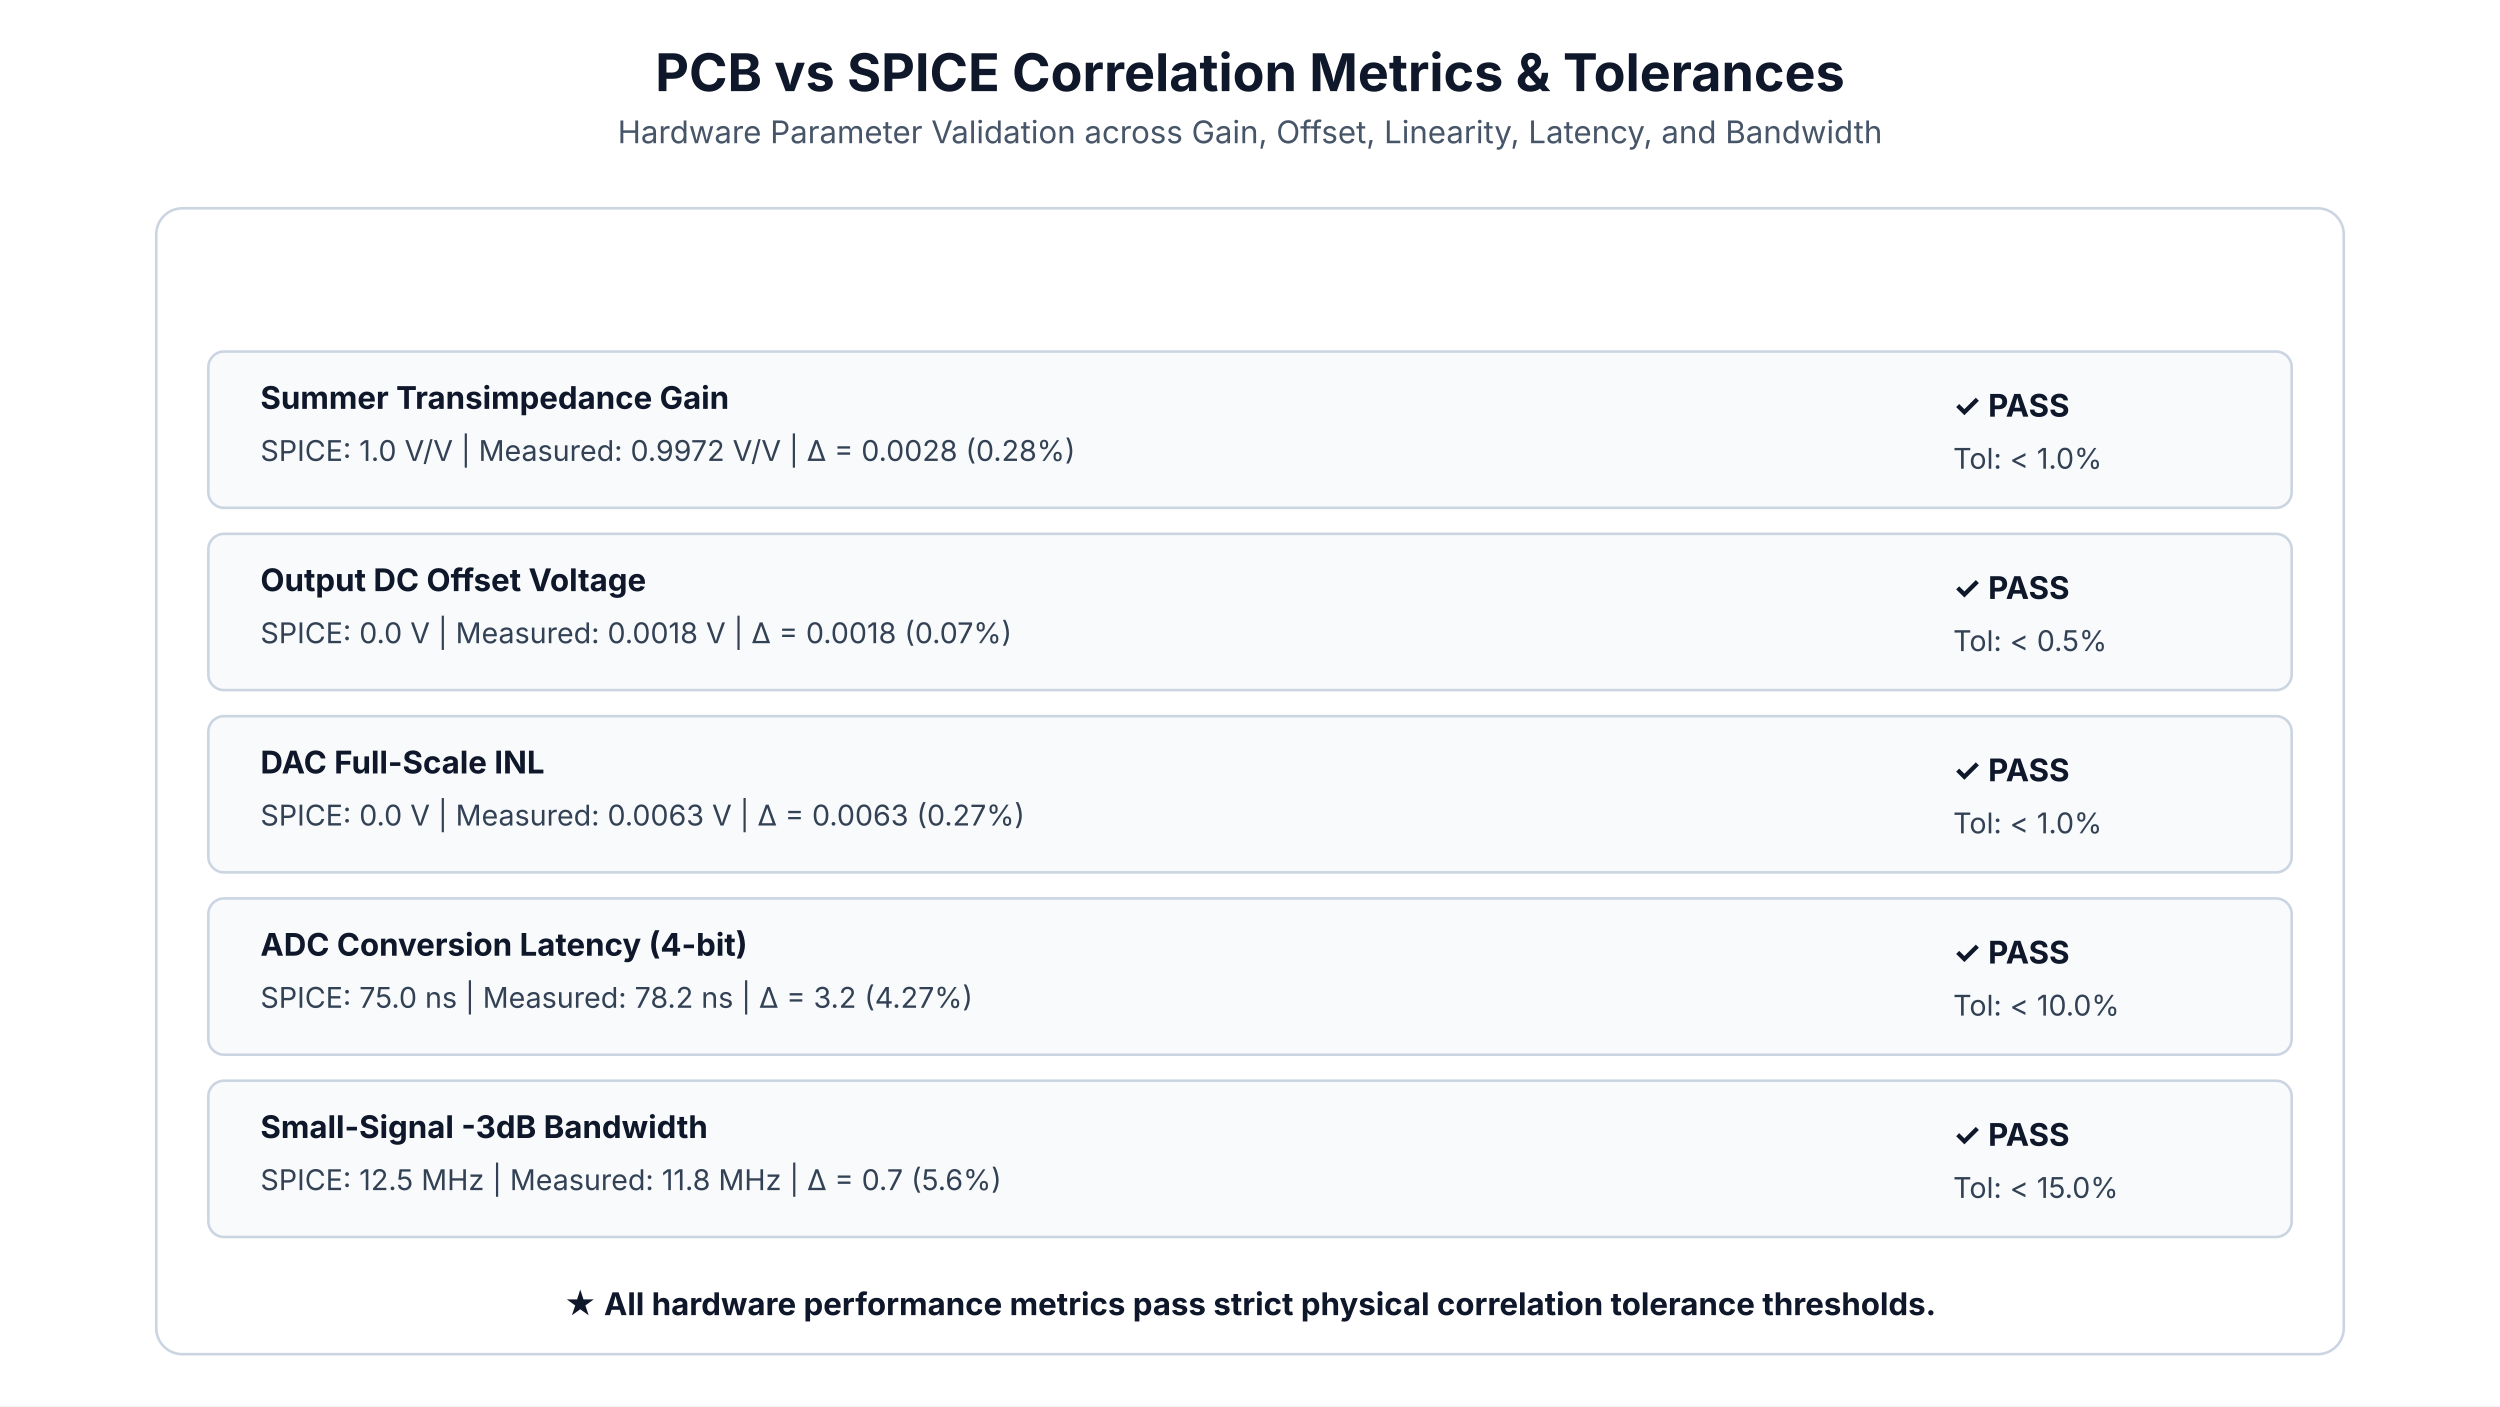
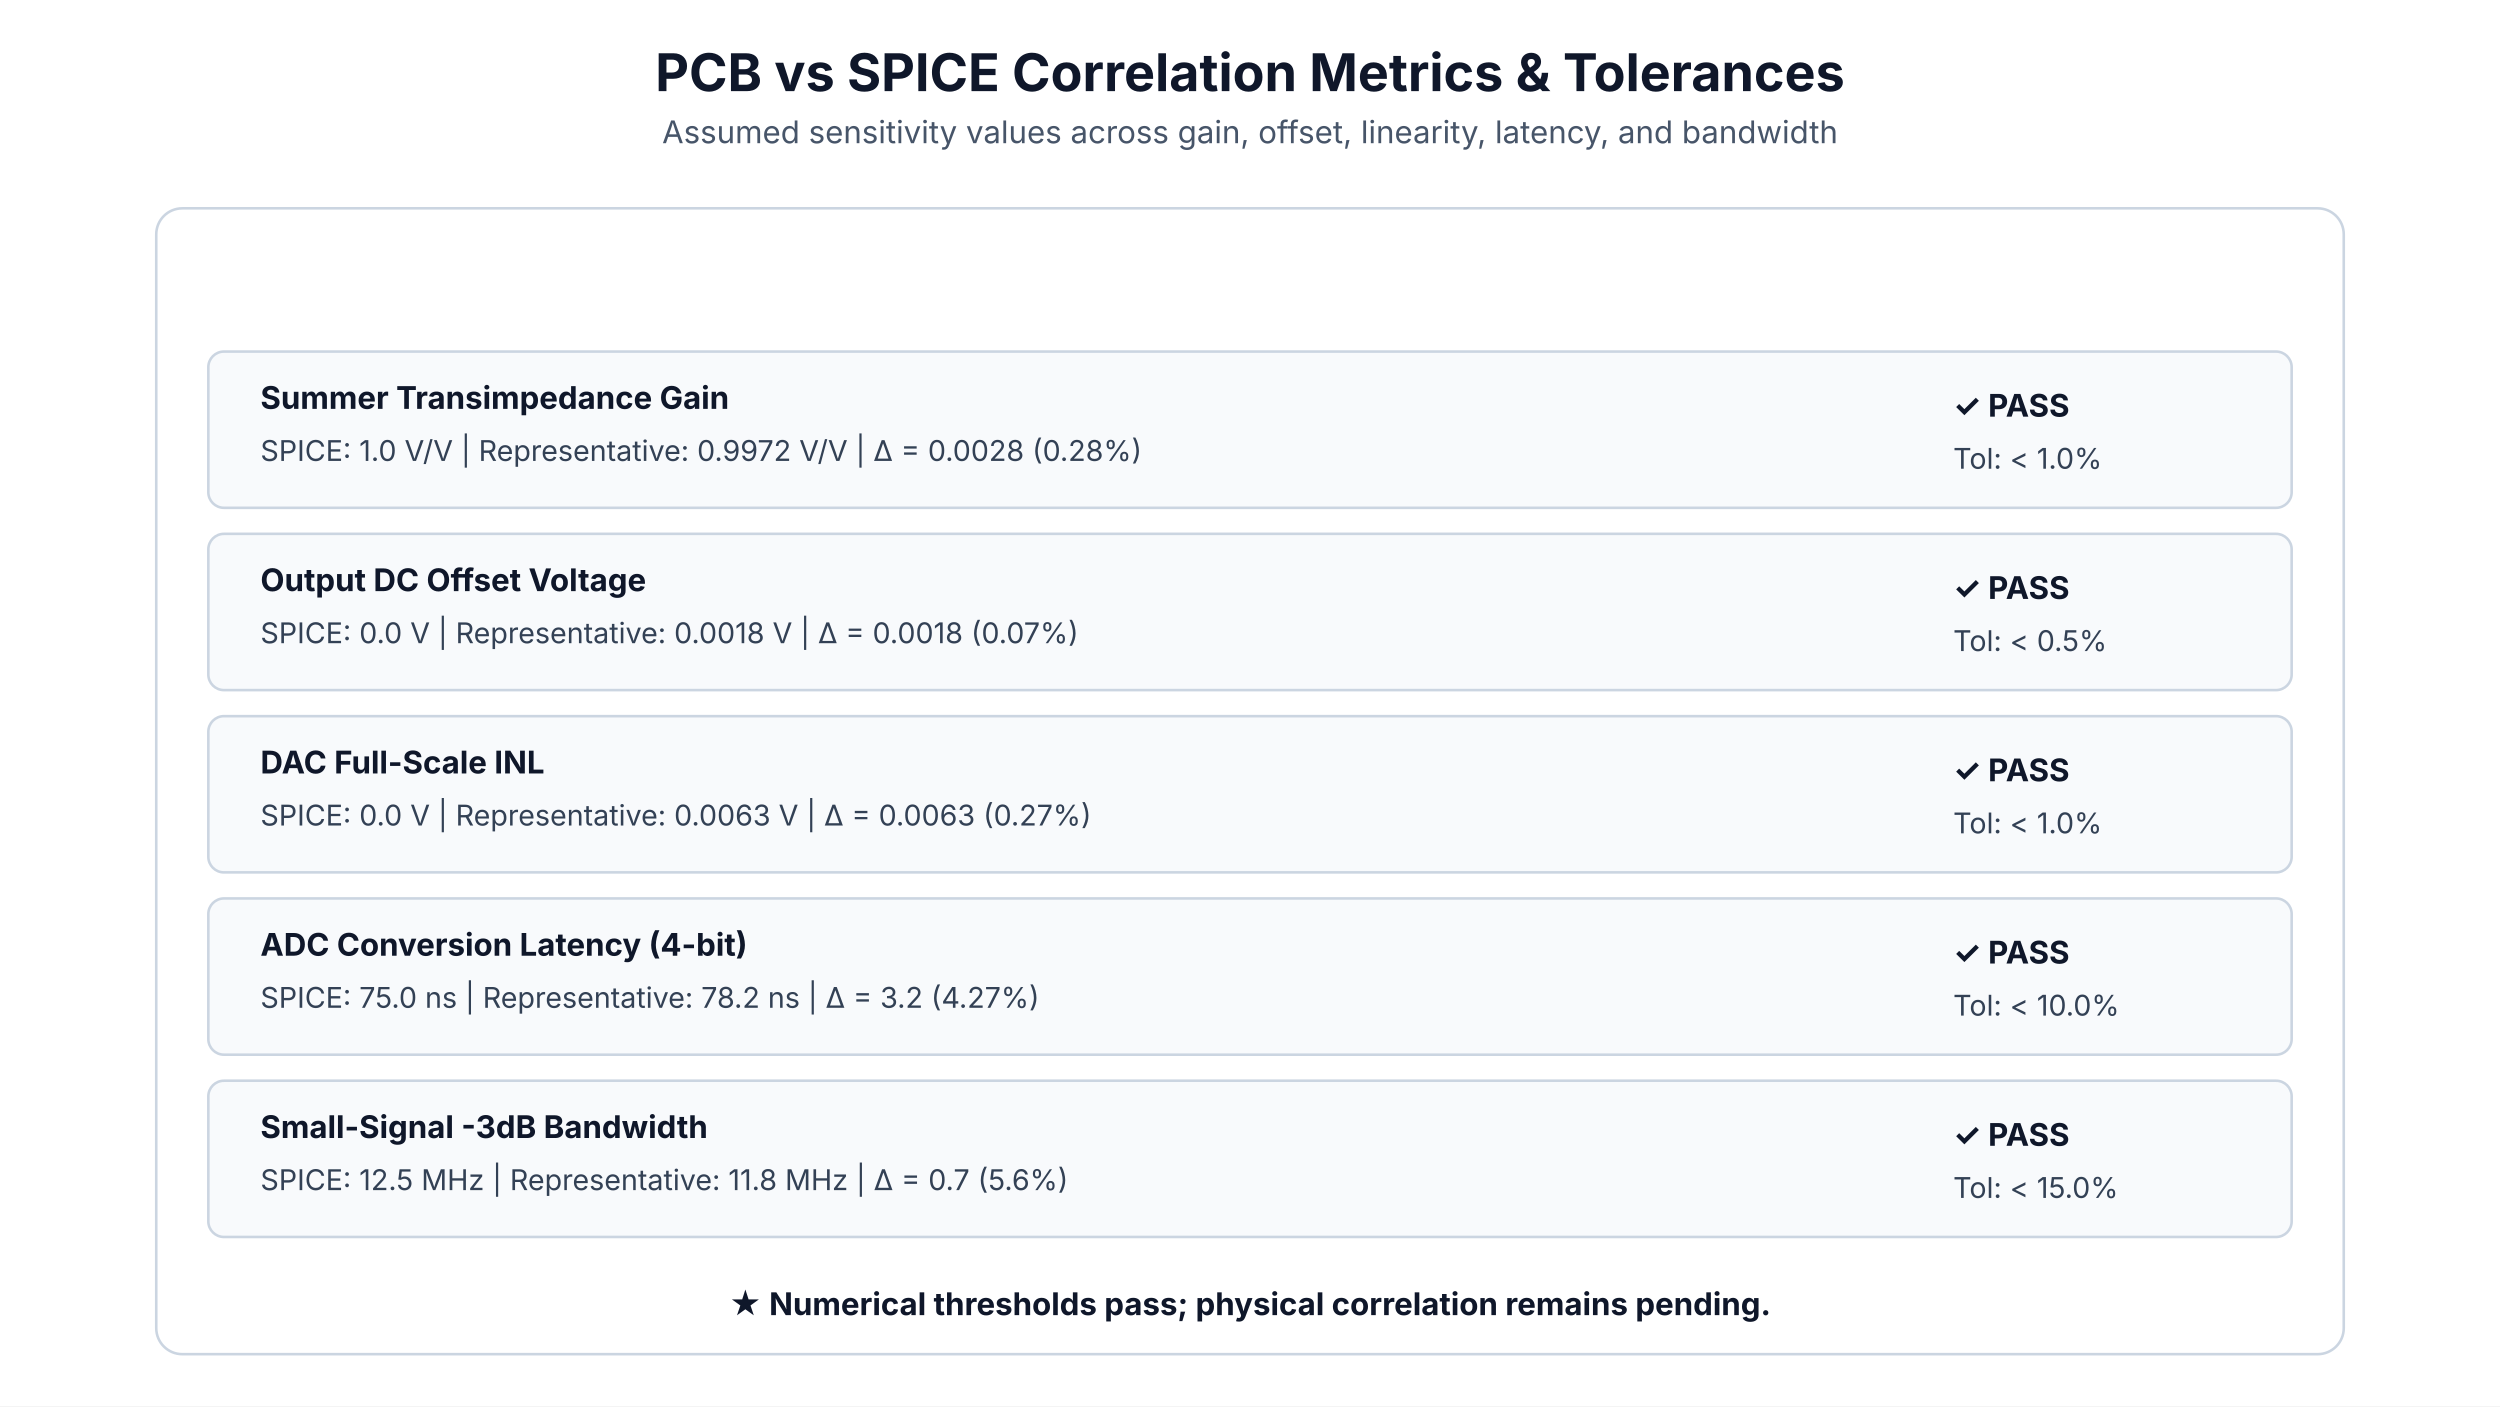
<svg xmlns="http://www.w3.org/2000/svg" viewBox="0 0 960 540" width="960" height="540">
  <style>
text { font-family: -apple-system, BlinkMacSystemFont, "Segoe UI", sans-serif; fill: #0f172a; }
.title { font-size: 20px; font-weight: 700; }
.sub { font-size: 12px; fill: #475569; }
.box-title { font-size: 12px; font-weight: 700; }
.box-text { font-size: 11px; fill: #334155; }
</style>
  <rect width="960" height="540" fill="white" />
  <text x="480" y="35" text-anchor="middle" class="title">PCB vs SPICE Correlation Metrics &amp; Tolerances</text>
-   <text x="480" y="55" text-anchor="middle" class="sub">Hardware Parameter Validation across Gain, Offset, Linearity, Latency, and Bandwidth</text>
+   <text x="480" y="55" text-anchor="middle" class="sub">Assumed sensitivity values across gain, offset, linearity, latency, and bandwidth</text>
  <rect x="60" y="80" width="840" height="440" rx="10" fill="#ffffff" stroke="#cbd5e1" />
  <rect x="80" y="135" width="800" height="60" rx="6" fill="#f8fafc" stroke="#cbd5e1" />
  <text x="100" y="157" class="box-title" fill="#1e40af">Summer Transimpedance Gain</text>
-   <text x="100" y="177" class="box-text">SPICE: 1.0 V/V | Measured: 0.9972 V/V | Δ = 0.0028 (0.28%)</text>
+   <text x="100" y="177" class="box-text">SPICE: 1.0 V/V | Representative: 0.9972 V/V | Δ = 0.0028 (0.28%)</text>
  <text x="750" y="160" class="box-title" fill="#15803d">✓ PASS</text>
  <text x="750" y="180" class="box-text">Tol: &lt; 1.0%</text>
  <rect x="80" y="205" width="800" height="60" rx="6" fill="#f8fafc" stroke="#cbd5e1" />
  <text x="100" y="227" class="box-title" fill="#1e40af">Output DC Offset Voltage</text>
-   <text x="100" y="247" class="box-text">SPICE: 0.0 V | Measured: 0.0018 V | Δ = 0.0018 (0.07%)</text>
+   <text x="100" y="247" class="box-text">SPICE: 0.0 V | Representative: 0.0018 V | Δ = 0.0018 (0.07%)</text>
  <text x="750" y="230" class="box-title" fill="#15803d">✓ PASS</text>
  <text x="750" y="250" class="box-text">Tol: &lt; 0.5%</text>
  <rect x="80" y="275" width="800" height="60" rx="6" fill="#f8fafc" stroke="#cbd5e1" />
  <text x="100" y="297" class="box-title" fill="#1e40af">DAC Full-Scale INL</text>
-   <text x="100" y="317" class="box-text">SPICE: 0.0 V | Measured: 0.0063 V | Δ = 0.0063 (0.27%)</text>
+   <text x="100" y="317" class="box-text">SPICE: 0.0 V | Representative: 0.0063 V | Δ = 0.0063 (0.27%)</text>
  <text x="750" y="300" class="box-title" fill="#15803d">✓ PASS</text>
  <text x="750" y="320" class="box-text">Tol: &lt; 1.0%</text>
  <rect x="80" y="345" width="800" height="60" rx="6" fill="#f8fafc" stroke="#cbd5e1" />
  <text x="100" y="367" class="box-title" fill="#1e40af">ADC Conversion Latency (4-bit)</text>
-   <text x="100" y="387" class="box-text">SPICE: 75.0 ns | Measured: 78.2 ns | Δ = 3.2 (4.27%)</text>
+   <text x="100" y="387" class="box-text">SPICE: 75.0 ns | Representative: 78.2 ns | Δ = 3.2 (4.27%)</text>
  <text x="750" y="370" class="box-title" fill="#15803d">✓ PASS</text>
  <text x="750" y="390" class="box-text">Tol: &lt; 10.0%</text>
  <rect x="80" y="415" width="800" height="60" rx="6" fill="#f8fafc" stroke="#cbd5e1" />
  <text x="100" y="437" class="box-title" fill="#1e40af">Small-Signal -3dB Bandwidth</text>
-   <text x="100" y="457" class="box-text">SPICE: 12.5 MHz | Measured: 11.8 MHz | Δ = 0.7 (5.6%)</text>
+   <text x="100" y="457" class="box-text">SPICE: 12.5 MHz | Representative: 11.8 MHz | Δ = 0.7 (5.6%)</text>
  <text x="750" y="440" class="box-title" fill="#15803d">✓ PASS</text>
  <text x="750" y="460" class="box-text">Tol: &lt; 15.0%</text>
-   <text x="480" y="505" text-anchor="middle" class="box-title" fill="#15803d">★ All hardware performance metrics pass strict physical correlation tolerance thresholds.</text>
+   <text x="480" y="505" text-anchor="middle" class="box-title" fill="#b45309">★ Numerical thresholds pass; physical correlation remains pending.</text>
</svg>
